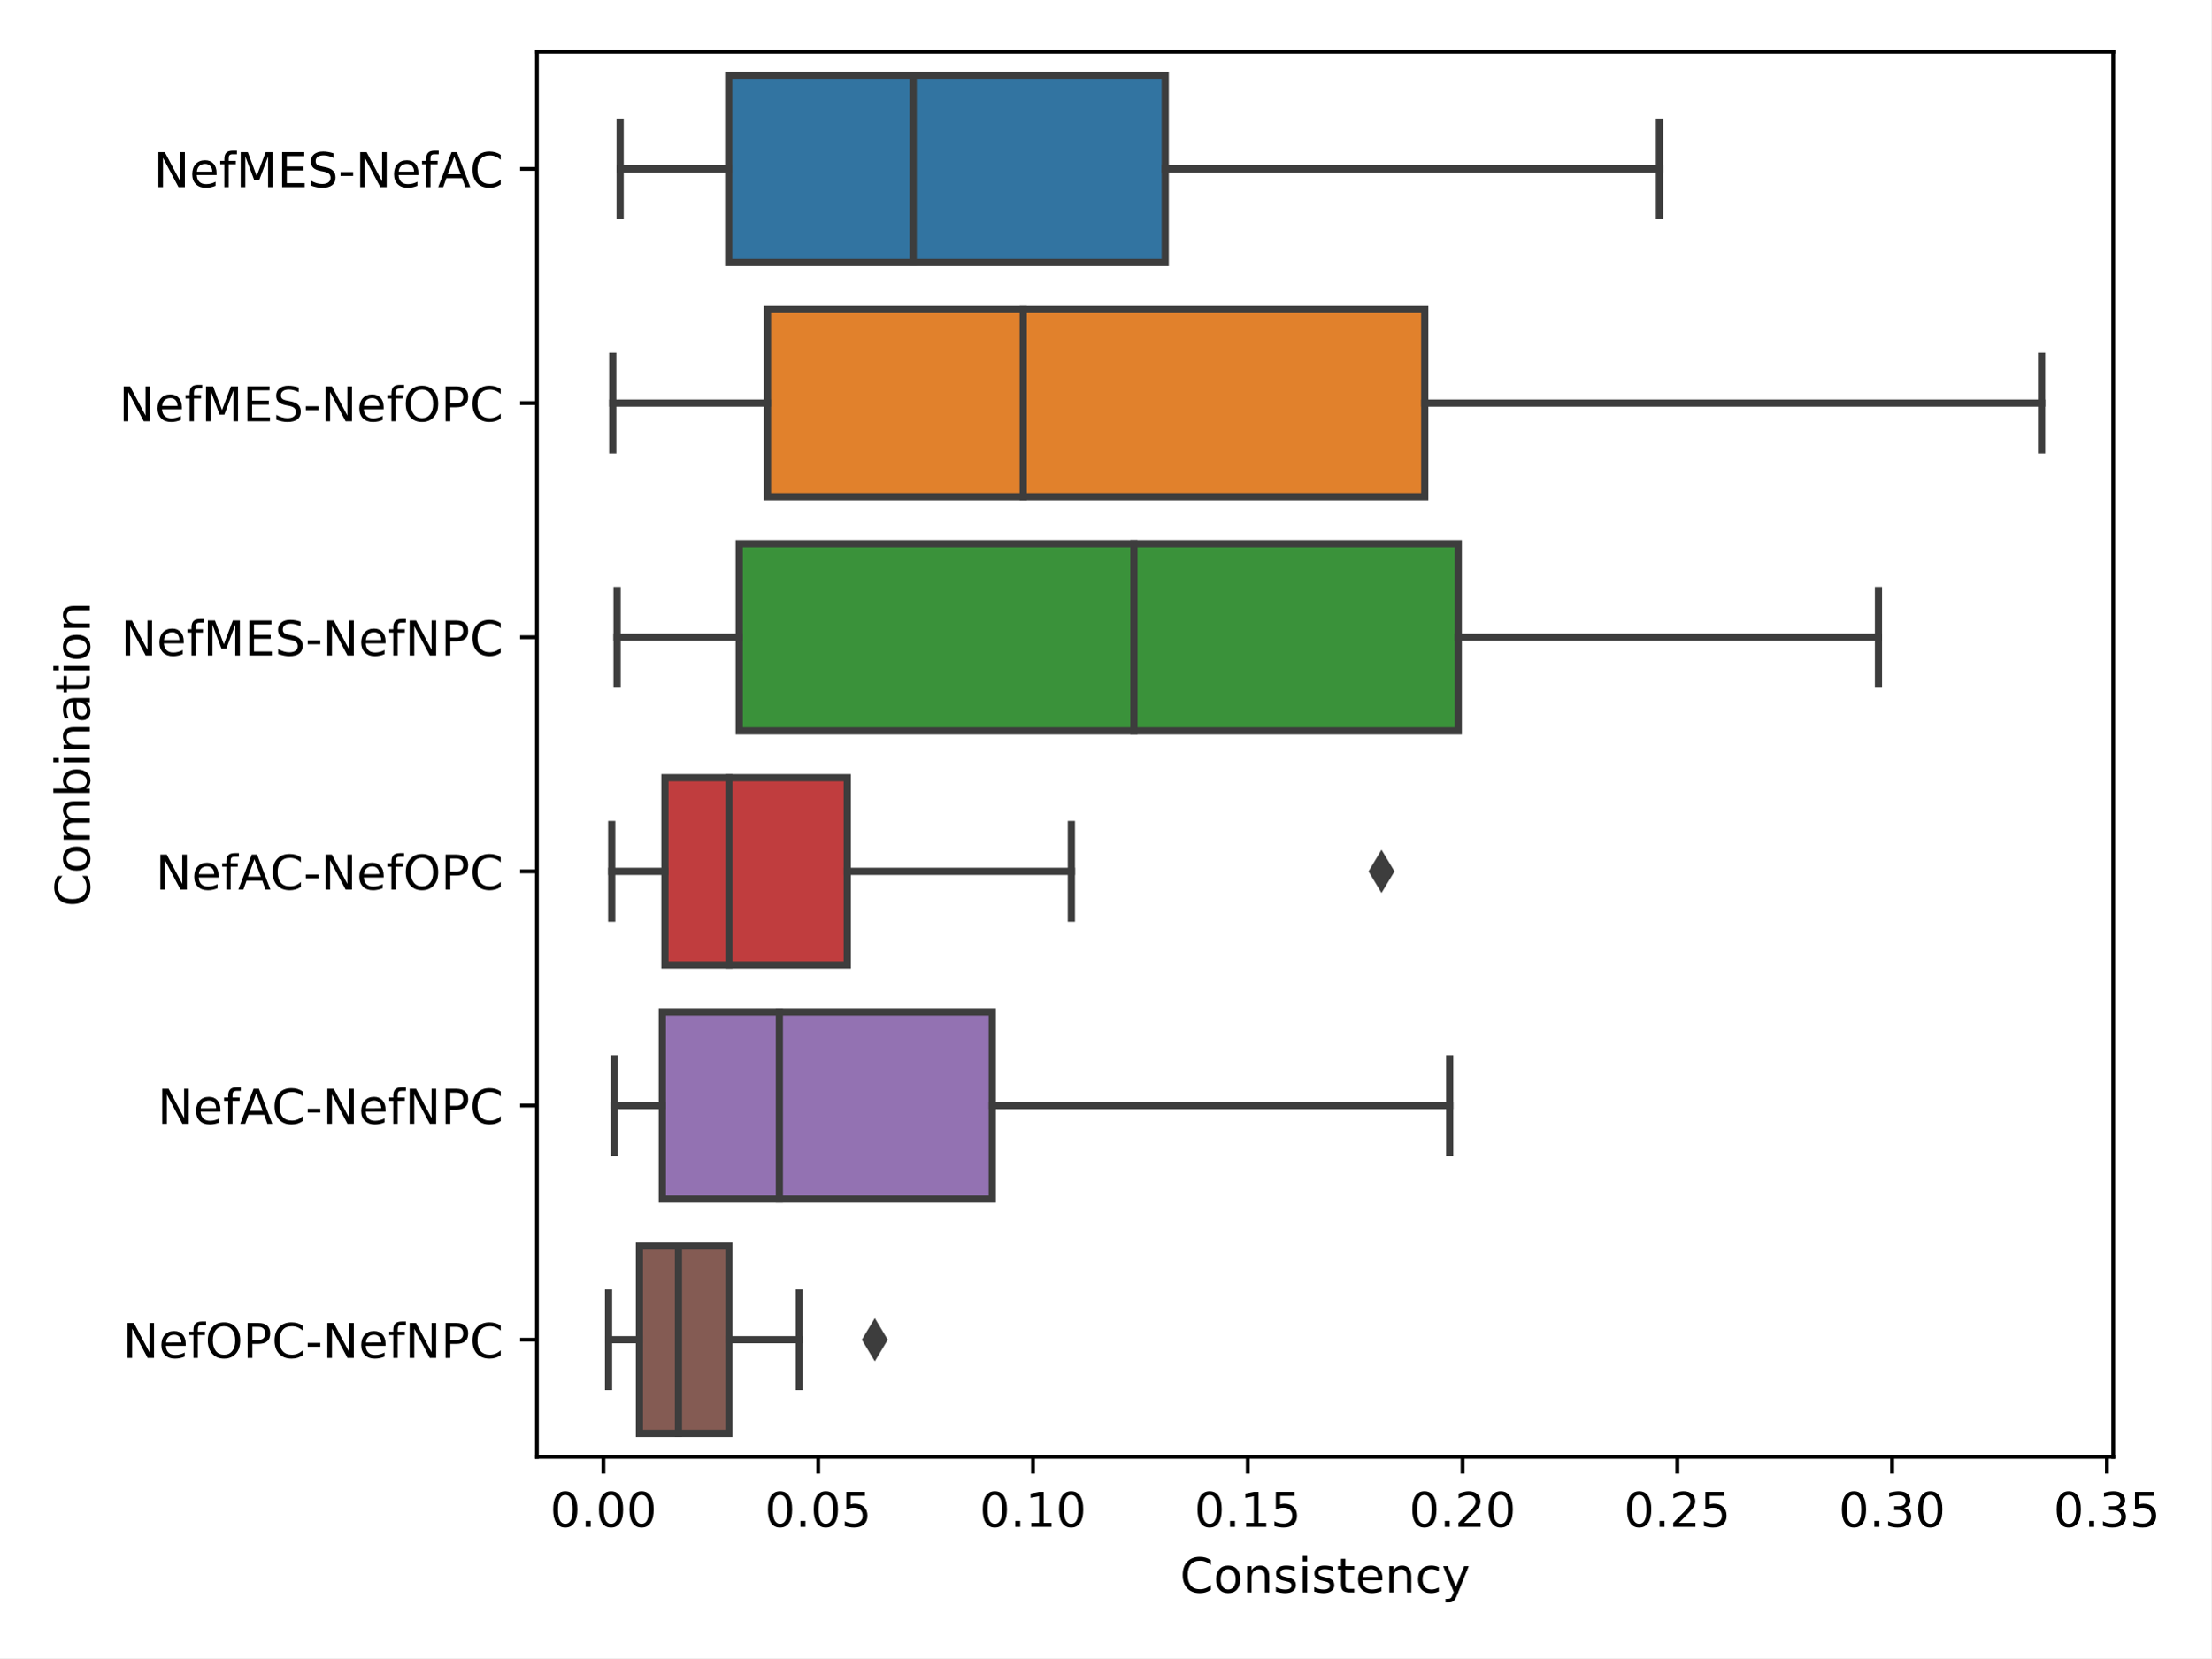
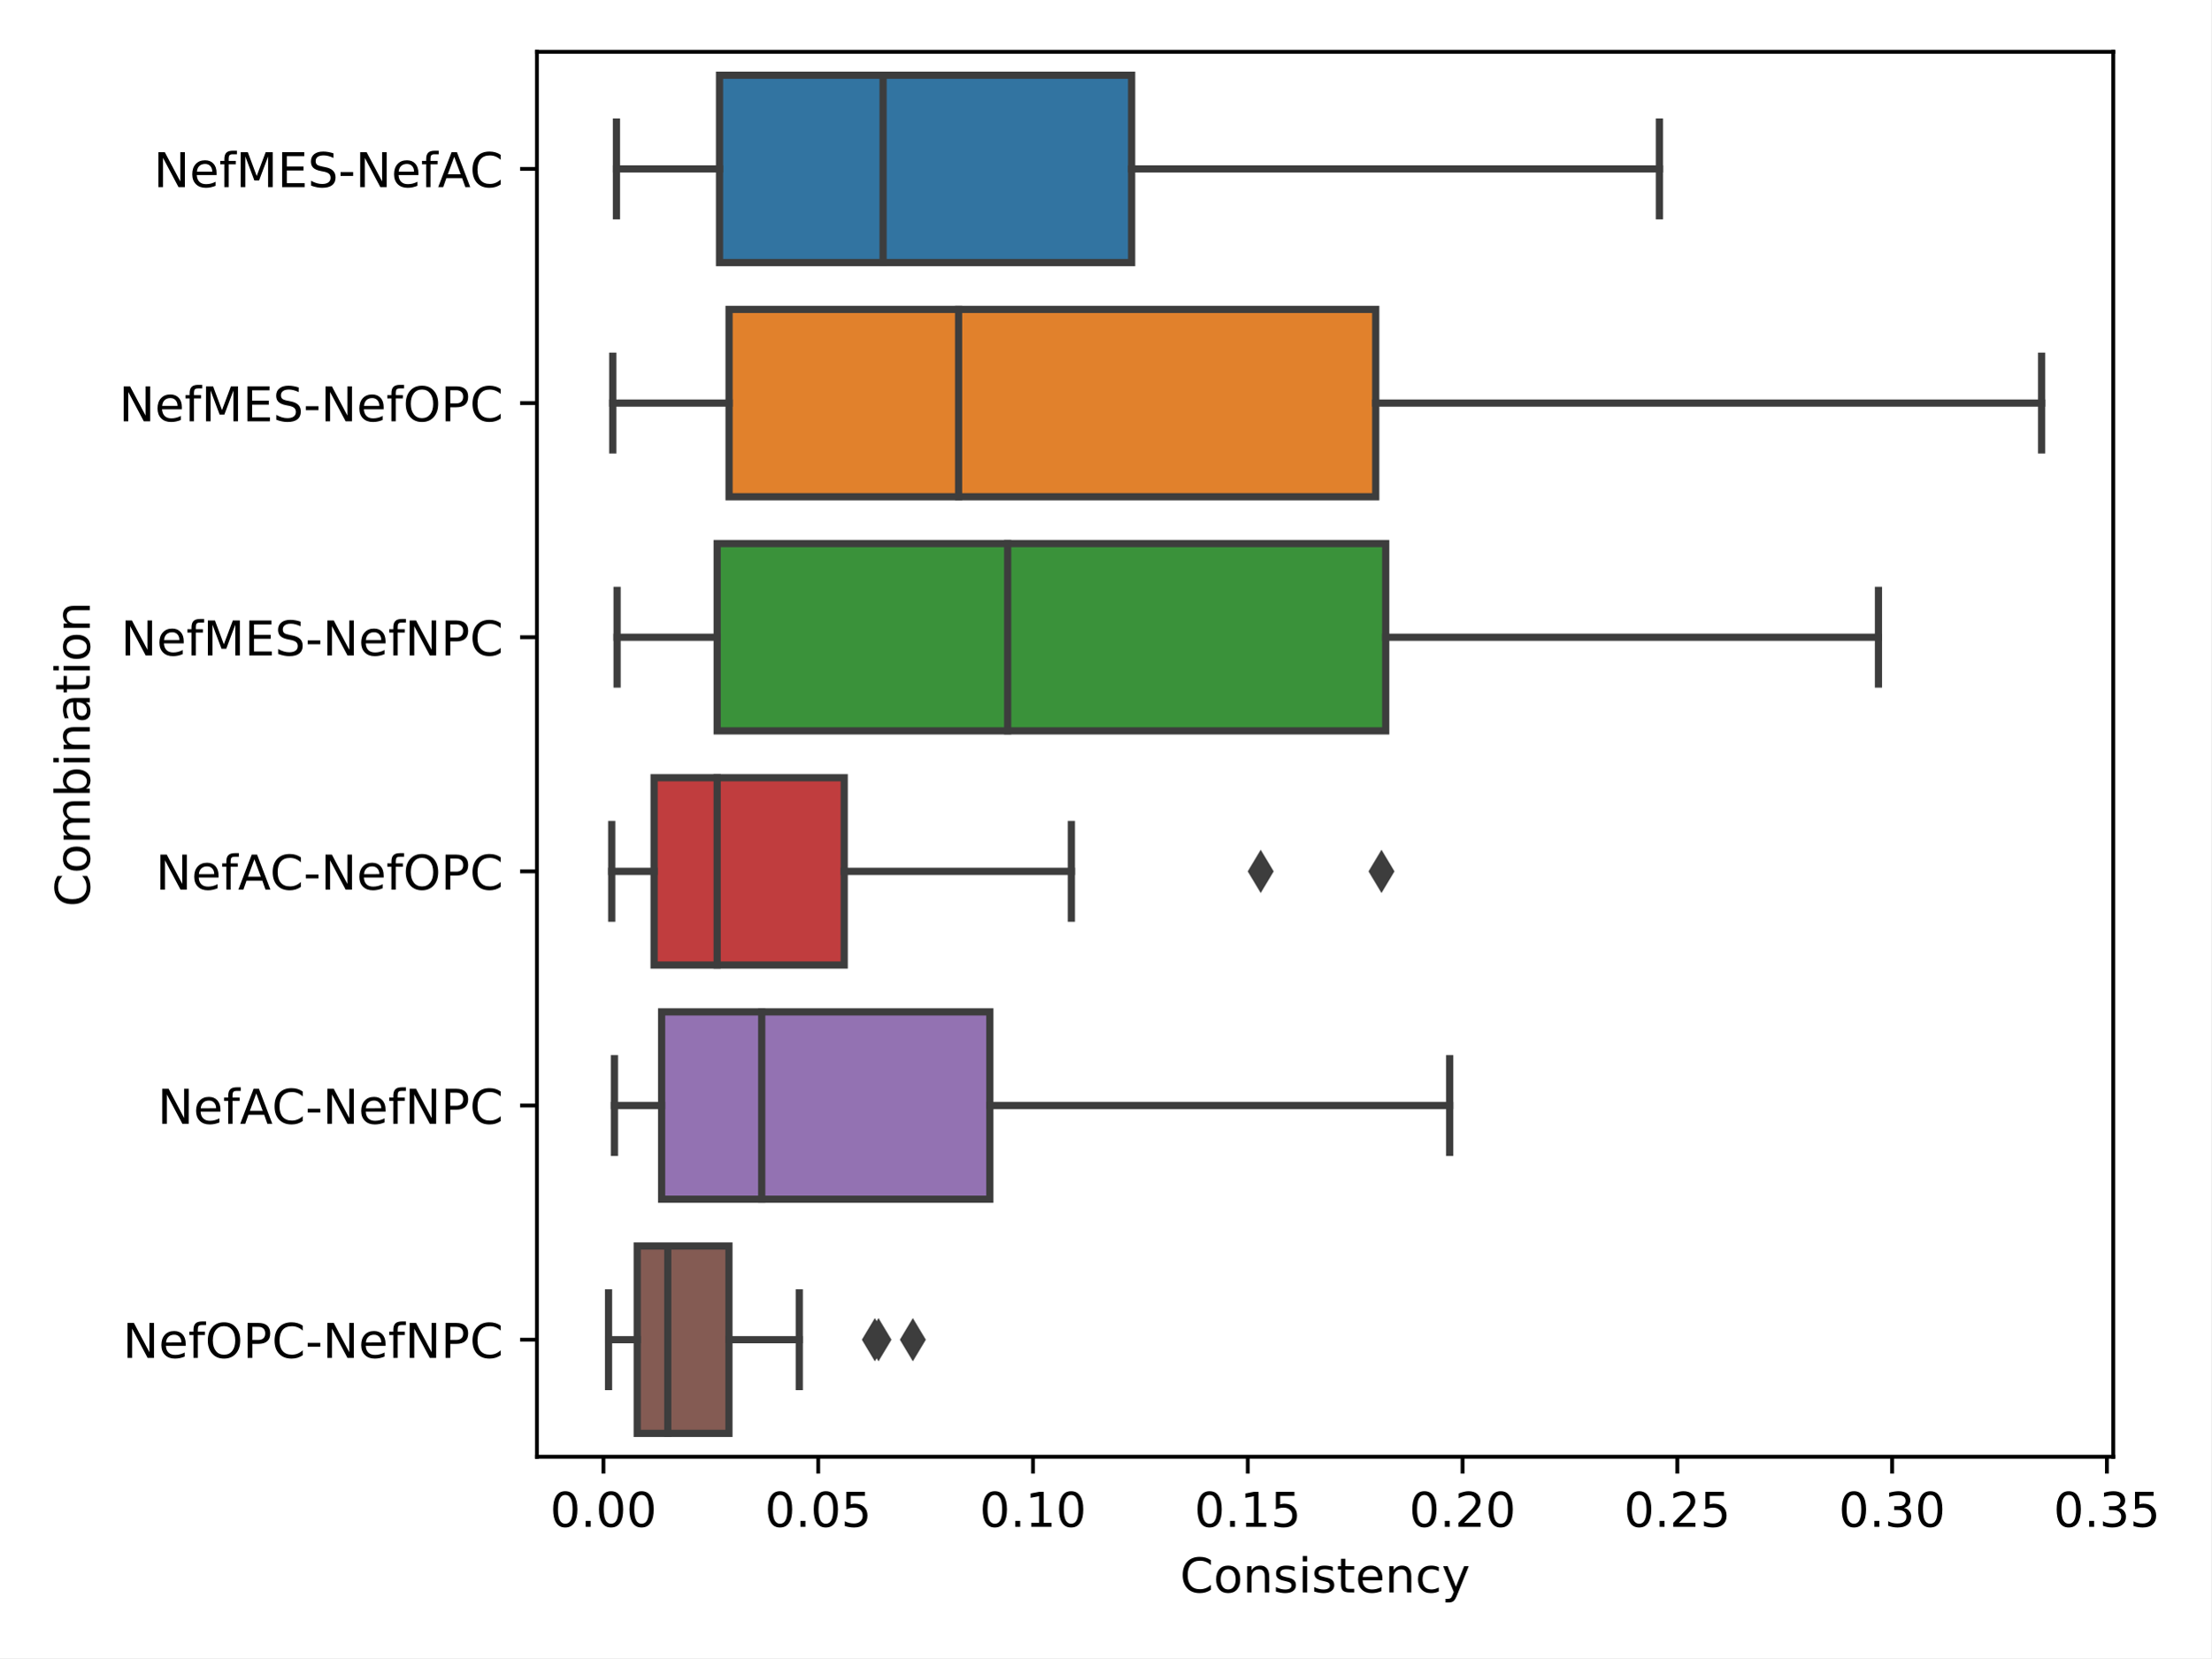
<svg xmlns="http://www.w3.org/2000/svg" xmlns:xlink="http://www.w3.org/1999/xlink" width="460.8pt" height="345.6pt" viewBox="0 0 460.8 345.6" version="1.1">
  <defs>
    <style type="text/css">*{stroke-linejoin: round; stroke-linecap: butt}</style>
  </defs>
  <g id="figure_1">
    <g id="patch_1">
      <path d="M 0 345.6  L 460.8 345.6  L 460.8 0  L 0 0  z " style="fill: #ffffff" />
    </g>
    <g id="axes_1">
      <g id="patch_2">
        <path d="M 111.89 303.64  L 440.409 303.64  L 440.409 10.8  L 111.89 10.8  z " style="fill: #ffffff" />
      </g>
      <g id="patch_3">
-         <path d="M 151.851 15.681  L 151.851 54.726  L 242.832 54.726  L 242.832 15.681  L 151.851 15.681  z " clip-path="url(#pe6c363656c)" style="fill: #3274a1; stroke: #3d3d3d; stroke-width: 1.5; stroke-linejoin: miter" />
+         <path d="M 149.948 15.681  L 149.948 54.726  L 235.834 54.726  L 235.834 15.681  L 149.948 15.681  z " clip-path="url(#pe6c363656c)" style="fill: #3274a1; stroke: #3d3d3d; stroke-width: 1.5; stroke-linejoin: miter" />
      </g>
      <g id="patch_4">
-         <path d="M 159.944 64.487  L 159.944 103.533  L 296.918 103.533  L 296.918 64.487  L 159.944 64.487  z " clip-path="url(#pe6c363656c)" style="fill: #e1812c; stroke: #3d3d3d; stroke-width: 1.5; stroke-linejoin: miter" />
+         <path d="M 151.938 64.487  L 151.938 103.533  L 286.705 103.533  L 286.705 64.487  L 151.938 64.487  z " clip-path="url(#pe6c363656c)" style="fill: #e1812c; stroke: #3d3d3d; stroke-width: 1.5; stroke-linejoin: miter" />
      </g>
      <g id="patch_5">
-         <path d="M 154.051 113.294  L 154.051 152.339  L 303.907 152.339  L 303.907 113.294  L 154.051 113.294  z " clip-path="url(#pe6c363656c)" style="fill: #3a923a; stroke: #3d3d3d; stroke-width: 1.5; stroke-linejoin: miter" />
+         <path d="M 149.456 113.294  L 149.456 152.339  L 288.786 152.339  L 288.786 113.294  L 149.456 113.294  z " clip-path="url(#pe6c363656c)" style="fill: #3a923a; stroke: #3d3d3d; stroke-width: 1.5; stroke-linejoin: miter" />
      </g>
      <g id="patch_6">
-         <path d="M 138.569 162.101  L 138.569 201.146  L 176.575 201.146  L 176.575 162.101  L 138.569 162.101  z " clip-path="url(#pe6c363656c)" style="fill: #c03d3e; stroke: #3d3d3d; stroke-width: 1.5; stroke-linejoin: miter" />
+         <path d="M 136.314 162.101  L 136.314 201.146  L 175.937 201.146  L 175.937 162.101  L 136.314 162.101  z " clip-path="url(#pe6c363656c)" style="fill: #c03d3e; stroke: #3d3d3d; stroke-width: 1.5; stroke-linejoin: miter" />
      </g>
      <g id="patch_7">
-         <path d="M 138.024 210.907  L 138.024 249.953  L 206.791 249.953  L 206.791 210.907  L 138.024 210.907  z " clip-path="url(#pe6c363656c)" style="fill: #9372b2; stroke: #3d3d3d; stroke-width: 1.5; stroke-linejoin: miter" />
+         <path d="M 137.883 210.907  L 137.883 249.953  L 206.285 249.953  L 206.285 210.907  L 137.883 210.907  z " clip-path="url(#pe6c363656c)" style="fill: #9372b2; stroke: #3d3d3d; stroke-width: 1.5; stroke-linejoin: miter" />
      </g>
      <g id="patch_8">
-         <path d="M 133.256 259.714  L 133.256 298.759  L 151.913 298.759  L 151.913 259.714  L 133.256 259.714  z " clip-path="url(#pe6c363656c)" style="fill: #845b53; stroke: #3d3d3d; stroke-width: 1.5; stroke-linejoin: miter" />
+         <path d="M 132.797 259.714  L 132.797 298.759  L 151.913 298.759  L 151.913 259.714  L 132.797 259.714  z " clip-path="url(#pe6c363656c)" style="fill: #845b53; stroke: #3d3d3d; stroke-width: 1.5; stroke-linejoin: miter" />
      </g>
      <g id="matplotlib.axis_1">
        <g id="xtick_1">
          <g id="line2d_1">
            <defs>
              <path id="m3385fdae1e" d="M 0 0  L 0 3.5  " style="stroke: #000000; stroke-width: 0.8" />
            </defs>
            <g>
              <use xlink:href="#m3385fdae1e" x="125.755" y="303.64" style="stroke: #000000; stroke-width: 0.8" />
            </g>
          </g>
          <g id="text_1">
            <g transform="translate(114.6224 318.2384) scale(0.1 -0.1)">
              <defs>
                <path id="DejaVuSans-30" d="M 2034 4250  Q 1547 4250 1301 3770  Q 1056 3291 1056 2328  Q 1056 1369 1301 889  Q 1547 409 2034 409  Q 2525 409 2770 889  Q 3016 1369 3016 2328  Q 3016 3291 2770 3770  Q 2525 4250 2034 4250  z M 2034 4750  Q 2819 4750 3233 4129  Q 3647 3509 3647 2328  Q 3647 1150 3233 529  Q 2819 -91 2034 -91  Q 1250 -91 836 529  Q 422 1150 422 2328  Q 422 3509 836 4129  Q 1250 4750 2034 4750  z " transform="scale(0.015625)" />
                <path id="DejaVuSans-2e" d="M 684 794  L 1344 794  L 1344 0  L 684 0  L 684 794  z " transform="scale(0.015625)" />
              </defs>
              <use xlink:href="#DejaVuSans-30" />
              <use xlink:href="#DejaVuSans-2e" x="63.623" />
              <use xlink:href="#DejaVuSans-30" x="95.41" />
              <use xlink:href="#DejaVuSans-30" x="159.033" />
            </g>
          </g>
        </g>
        <g id="xtick_2">
          <g id="line2d_2">
            <g>
              <use xlink:href="#m3385fdae1e" x="170.517" y="303.64" style="stroke: #000000; stroke-width: 0.8" />
            </g>
          </g>
          <g id="text_2">
            <g transform="translate(159.3845 318.2384) scale(0.1 -0.1)">
              <defs>
                <path id="DejaVuSans-35" d="M 691 4666  L 3169 4666  L 3169 4134  L 1269 4134  L 1269 2991  Q 1406 3038 1543 3061  Q 1681 3084 1819 3084  Q 2600 3084 3056 2656  Q 3513 2228 3513 1497  Q 3513 744 3044 326  Q 2575 -91 1722 -91  Q 1428 -91 1123 -41  Q 819 9 494 109  L 494 744  Q 775 591 1075 516  Q 1375 441 1709 441  Q 2250 441 2565 725  Q 2881 1009 2881 1497  Q 2881 1984 2565 2268  Q 2250 2553 1709 2553  Q 1456 2553 1204 2497  Q 953 2441 691 2322  L 691 4666  z " transform="scale(0.015625)" />
              </defs>
              <use xlink:href="#DejaVuSans-30" />
              <use xlink:href="#DejaVuSans-2e" x="63.623" />
              <use xlink:href="#DejaVuSans-30" x="95.41" />
              <use xlink:href="#DejaVuSans-35" x="159.033" />
            </g>
          </g>
        </g>
        <g id="xtick_3">
          <g id="line2d_3">
            <g>
              <use xlink:href="#m3385fdae1e" x="215.279" y="303.64" style="stroke: #000000; stroke-width: 0.8" />
            </g>
          </g>
          <g id="text_3">
            <g transform="translate(204.1466 318.2384) scale(0.1 -0.1)">
              <defs>
                <path id="DejaVuSans-31" d="M 794 531  L 1825 531  L 1825 4091  L 703 3866  L 703 4441  L 1819 4666  L 2450 4666  L 2450 531  L 3481 531  L 3481 0  L 794 0  L 794 531  z " transform="scale(0.015625)" />
              </defs>
              <use xlink:href="#DejaVuSans-30" />
              <use xlink:href="#DejaVuSans-2e" x="63.623" />
              <use xlink:href="#DejaVuSans-31" x="95.41" />
              <use xlink:href="#DejaVuSans-30" x="159.033" />
            </g>
          </g>
        </g>
        <g id="xtick_4">
          <g id="line2d_4">
            <g>
              <use xlink:href="#m3385fdae1e" x="260.042" y="303.64" style="stroke: #000000; stroke-width: 0.8" />
            </g>
          </g>
          <g id="text_4">
            <g transform="translate(248.9087 318.2384) scale(0.1 -0.1)">
              <use xlink:href="#DejaVuSans-30" />
              <use xlink:href="#DejaVuSans-2e" x="63.623" />
              <use xlink:href="#DejaVuSans-31" x="95.41" />
              <use xlink:href="#DejaVuSans-35" x="159.033" />
            </g>
          </g>
        </g>
        <g id="xtick_5">
          <g id="line2d_5">
            <g>
              <use xlink:href="#m3385fdae1e" x="304.804" y="303.64" style="stroke: #000000; stroke-width: 0.8" />
            </g>
          </g>
          <g id="text_5">
            <g transform="translate(293.6708 318.2384) scale(0.1 -0.1)">
              <defs>
                <path id="DejaVuSans-32" d="M 1228 531  L 3431 531  L 3431 0  L 469 0  L 469 531  Q 828 903 1448 1529  Q 2069 2156 2228 2338  Q 2531 2678 2651 2914  Q 2772 3150 2772 3378  Q 2772 3750 2511 3984  Q 2250 4219 1831 4219  Q 1534 4219 1204 4116  Q 875 4013 500 3803  L 500 4441  Q 881 4594 1212 4672  Q 1544 4750 1819 4750  Q 2544 4750 2975 4387  Q 3406 4025 3406 3419  Q 3406 3131 3298 2873  Q 3191 2616 2906 2266  Q 2828 2175 2409 1742  Q 1991 1309 1228 531  z " transform="scale(0.015625)" />
              </defs>
              <use xlink:href="#DejaVuSans-30" />
              <use xlink:href="#DejaVuSans-2e" x="63.623" />
              <use xlink:href="#DejaVuSans-32" x="95.41" />
              <use xlink:href="#DejaVuSans-30" x="159.033" />
            </g>
          </g>
        </g>
        <g id="xtick_6">
          <g id="line2d_6">
            <g>
              <use xlink:href="#m3385fdae1e" x="349.566" y="303.64" style="stroke: #000000; stroke-width: 0.8" />
            </g>
          </g>
          <g id="text_6">
            <g transform="translate(338.4329 318.2384) scale(0.1 -0.1)">
              <use xlink:href="#DejaVuSans-30" />
              <use xlink:href="#DejaVuSans-2e" x="63.623" />
              <use xlink:href="#DejaVuSans-32" x="95.41" />
              <use xlink:href="#DejaVuSans-35" x="159.033" />
            </g>
          </g>
        </g>
        <g id="xtick_7">
          <g id="line2d_7">
            <g>
              <use xlink:href="#m3385fdae1e" x="394.328" y="303.64" style="stroke: #000000; stroke-width: 0.8" />
            </g>
          </g>
          <g id="text_7">
            <g transform="translate(383.195 318.2384) scale(0.1 -0.1)">
              <defs>
                <path id="DejaVuSans-33" d="M 2597 2516  Q 3050 2419 3304 2112  Q 3559 1806 3559 1356  Q 3559 666 3084 287  Q 2609 -91 1734 -91  Q 1441 -91 1130 -33  Q 819 25 488 141  L 488 750  Q 750 597 1062 519  Q 1375 441 1716 441  Q 2309 441 2620 675  Q 2931 909 2931 1356  Q 2931 1769 2642 2001  Q 2353 2234 1838 2234  L 1294 2234  L 1294 2753  L 1863 2753  Q 2328 2753 2575 2939  Q 2822 3125 2822 3475  Q 2822 3834 2567 4026  Q 2313 4219 1838 4219  Q 1578 4219 1281 4162  Q 984 4106 628 3988  L 628 4550  Q 988 4650 1302 4700  Q 1616 4750 1894 4750  Q 2613 4750 3031 4423  Q 3450 4097 3450 3541  Q 3450 3153 3228 2886  Q 3006 2619 2597 2516  z " transform="scale(0.015625)" />
              </defs>
              <use xlink:href="#DejaVuSans-30" />
              <use xlink:href="#DejaVuSans-2e" x="63.623" />
              <use xlink:href="#DejaVuSans-33" x="95.41" />
              <use xlink:href="#DejaVuSans-30" x="159.033" />
            </g>
          </g>
        </g>
        <g id="xtick_8">
          <g id="line2d_8">
            <g>
              <use xlink:href="#m3385fdae1e" x="439.09" y="303.64" style="stroke: #000000; stroke-width: 0.8" />
            </g>
          </g>
          <g id="text_8">
            <g transform="translate(427.957 318.2384) scale(0.1 -0.1)">
              <use xlink:href="#DejaVuSans-30" />
              <use xlink:href="#DejaVuSans-2e" x="63.623" />
              <use xlink:href="#DejaVuSans-33" x="95.41" />
              <use xlink:href="#DejaVuSans-35" x="159.033" />
            </g>
          </g>
        </g>
        <g id="text_9">
          <g transform="translate(245.9175 331.9166) scale(0.1 -0.1)">
            <defs>
              <path id="DejaVuSans-43" d="M 4122 4306  L 4122 3641  Q 3803 3938 3442 4084  Q 3081 4231 2675 4231  Q 1875 4231 1450 3742  Q 1025 3253 1025 2328  Q 1025 1406 1450 917  Q 1875 428 2675 428  Q 3081 428 3442 575  Q 3803 722 4122 1019  L 4122 359  Q 3791 134 3420 21  Q 3050 -91 2638 -91  Q 1578 -91 968 557  Q 359 1206 359 2328  Q 359 3453 968 4101  Q 1578 4750 2638 4750  Q 3056 4750 3426 4639  Q 3797 4528 4122 4306  z " transform="scale(0.015625)" />
              <path id="DejaVuSans-6f" d="M 1959 3097  Q 1497 3097 1228 2736  Q 959 2375 959 1747  Q 959 1119 1226 758  Q 1494 397 1959 397  Q 2419 397 2687 759  Q 2956 1122 2956 1747  Q 2956 2369 2687 2733  Q 2419 3097 1959 3097  z M 1959 3584  Q 2709 3584 3137 3096  Q 3566 2609 3566 1747  Q 3566 888 3137 398  Q 2709 -91 1959 -91  Q 1206 -91 779 398  Q 353 888 353 1747  Q 353 2609 779 3096  Q 1206 3584 1959 3584  z " transform="scale(0.015625)" />
              <path id="DejaVuSans-6e" d="M 3513 2113  L 3513 0  L 2938 0  L 2938 2094  Q 2938 2591 2744 2837  Q 2550 3084 2163 3084  Q 1697 3084 1428 2787  Q 1159 2491 1159 1978  L 1159 0  L 581 0  L 581 3500  L 1159 3500  L 1159 2956  Q 1366 3272 1645 3428  Q 1925 3584 2291 3584  Q 2894 3584 3203 3211  Q 3513 2838 3513 2113  z " transform="scale(0.015625)" />
              <path id="DejaVuSans-73" d="M 2834 3397  L 2834 2853  Q 2591 2978 2328 3040  Q 2066 3103 1784 3103  Q 1356 3103 1142 2972  Q 928 2841 928 2578  Q 928 2378 1081 2264  Q 1234 2150 1697 2047  L 1894 2003  Q 2506 1872 2764 1633  Q 3022 1394 3022 966  Q 3022 478 2636 193  Q 2250 -91 1575 -91  Q 1294 -91 989 -36  Q 684 19 347 128  L 347 722  Q 666 556 975 473  Q 1284 391 1588 391  Q 1994 391 2212 530  Q 2431 669 2431 922  Q 2431 1156 2273 1281  Q 2116 1406 1581 1522  L 1381 1569  Q 847 1681 609 1914  Q 372 2147 372 2553  Q 372 3047 722 3315  Q 1072 3584 1716 3584  Q 2034 3584 2315 3537  Q 2597 3491 2834 3397  z " transform="scale(0.015625)" />
              <path id="DejaVuSans-69" d="M 603 3500  L 1178 3500  L 1178 0  L 603 0  L 603 3500  z M 603 4863  L 1178 4863  L 1178 4134  L 603 4134  L 603 4863  z " transform="scale(0.015625)" />
              <path id="DejaVuSans-74" d="M 1172 4494  L 1172 3500  L 2356 3500  L 2356 3053  L 1172 3053  L 1172 1153  Q 1172 725 1289 603  Q 1406 481 1766 481  L 2356 481  L 2356 0  L 1766 0  Q 1100 0 847 248  Q 594 497 594 1153  L 594 3053  L 172 3053  L 172 3500  L 594 3500  L 594 4494  L 1172 4494  z " transform="scale(0.015625)" />
              <path id="DejaVuSans-65" d="M 3597 1894  L 3597 1613  L 953 1613  Q 991 1019 1311 708  Q 1631 397 2203 397  Q 2534 397 2845 478  Q 3156 559 3463 722  L 3463 178  Q 3153 47 2828 -22  Q 2503 -91 2169 -91  Q 1331 -91 842 396  Q 353 884 353 1716  Q 353 2575 817 3079  Q 1281 3584 2069 3584  Q 2775 3584 3186 3129  Q 3597 2675 3597 1894  z M 3022 2063  Q 3016 2534 2758 2815  Q 2500 3097 2075 3097  Q 1594 3097 1305 2825  Q 1016 2553 972 2059  L 3022 2063  z " transform="scale(0.015625)" />
              <path id="DejaVuSans-63" d="M 3122 3366  L 3122 2828  Q 2878 2963 2633 3030  Q 2388 3097 2138 3097  Q 1578 3097 1268 2742  Q 959 2388 959 1747  Q 959 1106 1268 751  Q 1578 397 2138 397  Q 2388 397 2633 464  Q 2878 531 3122 666  L 3122 134  Q 2881 22 2623 -34  Q 2366 -91 2075 -91  Q 1284 -91 818 406  Q 353 903 353 1747  Q 353 2603 823 3093  Q 1294 3584 2113 3584  Q 2378 3584 2631 3529  Q 2884 3475 3122 3366  z " transform="scale(0.015625)" />
              <path id="DejaVuSans-79" d="M 2059 -325  Q 1816 -950 1584 -1140  Q 1353 -1331 966 -1331  L 506 -1331  L 506 -850  L 844 -850  Q 1081 -850 1212 -737  Q 1344 -625 1503 -206  L 1606 56  L 191 3500  L 800 3500  L 1894 763  L 2988 3500  L 3597 3500  L 2059 -325  z " transform="scale(0.015625)" />
            </defs>
            <use xlink:href="#DejaVuSans-43" />
            <use xlink:href="#DejaVuSans-6f" x="69.824" />
            <use xlink:href="#DejaVuSans-6e" x="131.006" />
            <use xlink:href="#DejaVuSans-73" x="194.385" />
            <use xlink:href="#DejaVuSans-69" x="246.484" />
            <use xlink:href="#DejaVuSans-73" x="274.268" />
            <use xlink:href="#DejaVuSans-74" x="326.367" />
            <use xlink:href="#DejaVuSans-65" x="365.576" />
            <use xlink:href="#DejaVuSans-6e" x="427.1" />
            <use xlink:href="#DejaVuSans-63" x="490.479" />
            <use xlink:href="#DejaVuSans-79" x="545.459" />
          </g>
        </g>
      </g>
      <g id="matplotlib.axis_2">
        <g id="ytick_1">
          <g id="line2d_9">
            <defs>
              <path id="ma600d9e374" d="M 0 0  L -3.5 0  " style="stroke: #000000; stroke-width: 0.8" />
            </defs>
            <g>
              <use xlink:href="#ma600d9e374" x="111.89" y="35.203" style="stroke: #000000; stroke-width: 0.8" />
            </g>
          </g>
          <g id="text_10">
            <g transform="translate(32.02906 39.00255) scale(0.1 -0.1)">
              <defs>
                <path id="DejaVuSans-4e" d="M 628 4666  L 1478 4666  L 3547 763  L 3547 4666  L 4159 4666  L 4159 0  L 3309 0  L 1241 3903  L 1241 0  L 628 0  L 628 4666  z " transform="scale(0.015625)" />
                <path id="DejaVuSans-66" d="M 2375 4863  L 2375 4384  L 1825 4384  Q 1516 4384 1395 4259  Q 1275 4134 1275 3809  L 1275 3500  L 2222 3500  L 2222 3053  L 1275 3053  L 1275 0  L 697 0  L 697 3053  L 147 3053  L 147 3500  L 697 3500  L 697 3744  Q 697 4328 969 4595  Q 1241 4863 1831 4863  L 2375 4863  z " transform="scale(0.015625)" />
                <path id="DejaVuSans-4d" d="M 628 4666  L 1569 4666  L 2759 1491  L 3956 4666  L 4897 4666  L 4897 0  L 4281 0  L 4281 4097  L 3078 897  L 2444 897  L 1241 4097  L 1241 0  L 628 0  L 628 4666  z " transform="scale(0.015625)" />
                <path id="DejaVuSans-45" d="M 628 4666  L 3578 4666  L 3578 4134  L 1259 4134  L 1259 2753  L 3481 2753  L 3481 2222  L 1259 2222  L 1259 531  L 3634 531  L 3634 0  L 628 0  L 628 4666  z " transform="scale(0.015625)" />
                <path id="DejaVuSans-53" d="M 3425 4513  L 3425 3897  Q 3066 4069 2747 4153  Q 2428 4238 2131 4238  Q 1616 4238 1336 4038  Q 1056 3838 1056 3469  Q 1056 3159 1242 3001  Q 1428 2844 1947 2747  L 2328 2669  Q 3034 2534 3370 2195  Q 3706 1856 3706 1288  Q 3706 609 3251 259  Q 2797 -91 1919 -91  Q 1588 -91 1214 -16  Q 841 59 441 206  L 441 856  Q 825 641 1194 531  Q 1563 422 1919 422  Q 2459 422 2753 634  Q 3047 847 3047 1241  Q 3047 1584 2836 1778  Q 2625 1972 2144 2069  L 1759 2144  Q 1053 2284 737 2584  Q 422 2884 422 3419  Q 422 4038 858 4394  Q 1294 4750 2059 4750  Q 2388 4750 2728 4690  Q 3069 4631 3425 4513  z " transform="scale(0.015625)" />
                <path id="DejaVuSans-2d" d="M 313 2009  L 1997 2009  L 1997 1497  L 313 1497  L 313 2009  z " transform="scale(0.015625)" />
                <path id="DejaVuSans-41" d="M 2188 4044  L 1331 1722  L 3047 1722  L 2188 4044  z M 1831 4666  L 2547 4666  L 4325 0  L 3669 0  L 3244 1197  L 1141 1197  L 716 0  L 50 0  L 1831 4666  z " transform="scale(0.015625)" />
              </defs>
              <use xlink:href="#DejaVuSans-4e" />
              <use xlink:href="#DejaVuSans-65" x="74.805" />
              <use xlink:href="#DejaVuSans-66" x="136.328" />
              <use xlink:href="#DejaVuSans-4d" x="171.533" />
              <use xlink:href="#DejaVuSans-45" x="257.812" />
              <use xlink:href="#DejaVuSans-53" x="320.996" />
              <use xlink:href="#DejaVuSans-2d" x="384.473" />
              <use xlink:href="#DejaVuSans-4e" x="420.557" />
              <use xlink:href="#DejaVuSans-65" x="495.361" />
              <use xlink:href="#DejaVuSans-66" x="556.885" />
              <use xlink:href="#DejaVuSans-41" x="592.09" />
              <use xlink:href="#DejaVuSans-43" x="658.748" />
            </g>
          </g>
        </g>
        <g id="ytick_2">
          <g id="line2d_10">
            <g>
              <use xlink:href="#ma600d9e374" x="111.89" y="84.01" style="stroke: #000000; stroke-width: 0.8" />
            </g>
          </g>
          <g id="text_11">
            <g transform="translate(24.79312 87.80922) scale(0.1 -0.1)">
              <defs>
                <path id="DejaVuSans-4f" d="M 2522 4238  Q 1834 4238 1429 3725  Q 1025 3213 1025 2328  Q 1025 1447 1429 934  Q 1834 422 2522 422  Q 3209 422 3611 934  Q 4013 1447 4013 2328  Q 4013 3213 3611 3725  Q 3209 4238 2522 4238  z M 2522 4750  Q 3503 4750 4090 4092  Q 4678 3434 4678 2328  Q 4678 1225 4090 567  Q 3503 -91 2522 -91  Q 1538 -91 948 565  Q 359 1222 359 2328  Q 359 3434 948 4092  Q 1538 4750 2522 4750  z " transform="scale(0.015625)" />
                <path id="DejaVuSans-50" d="M 1259 4147  L 1259 2394  L 2053 2394  Q 2494 2394 2734 2622  Q 2975 2850 2975 3272  Q 2975 3691 2734 3919  Q 2494 4147 2053 4147  L 1259 4147  z M 628 4666  L 2053 4666  Q 2838 4666 3239 4311  Q 3641 3956 3641 3272  Q 3641 2581 3239 2228  Q 2838 1875 2053 1875  L 1259 1875  L 1259 0  L 628 0  L 628 4666  z " transform="scale(0.015625)" />
              </defs>
              <use xlink:href="#DejaVuSans-4e" />
              <use xlink:href="#DejaVuSans-65" x="74.805" />
              <use xlink:href="#DejaVuSans-66" x="136.328" />
              <use xlink:href="#DejaVuSans-4d" x="171.533" />
              <use xlink:href="#DejaVuSans-45" x="257.812" />
              <use xlink:href="#DejaVuSans-53" x="320.996" />
              <use xlink:href="#DejaVuSans-2d" x="384.473" />
              <use xlink:href="#DejaVuSans-4e" x="420.557" />
              <use xlink:href="#DejaVuSans-65" x="495.361" />
              <use xlink:href="#DejaVuSans-66" x="556.885" />
              <use xlink:href="#DejaVuSans-4f" x="592.09" />
              <use xlink:href="#DejaVuSans-50" x="670.801" />
              <use xlink:href="#DejaVuSans-43" x="731.104" />
            </g>
          </g>
        </g>
        <g id="ytick_3">
          <g id="line2d_11">
            <g>
              <use xlink:href="#ma600d9e374" x="111.89" y="132.817" style="stroke: #000000; stroke-width: 0.8" />
            </g>
          </g>
          <g id="text_12">
            <g transform="translate(25.18375 136.6159) scale(0.1 -0.1)">
              <use xlink:href="#DejaVuSans-4e" />
              <use xlink:href="#DejaVuSans-65" x="74.805" />
              <use xlink:href="#DejaVuSans-66" x="136.328" />
              <use xlink:href="#DejaVuSans-4d" x="171.533" />
              <use xlink:href="#DejaVuSans-45" x="257.812" />
              <use xlink:href="#DejaVuSans-53" x="320.996" />
              <use xlink:href="#DejaVuSans-2d" x="384.473" />
              <use xlink:href="#DejaVuSans-4e" x="420.557" />
              <use xlink:href="#DejaVuSans-65" x="495.361" />
              <use xlink:href="#DejaVuSans-66" x="556.885" />
              <use xlink:href="#DejaVuSans-4e" x="592.09" />
              <use xlink:href="#DejaVuSans-50" x="666.895" />
              <use xlink:href="#DejaVuSans-43" x="727.197" />
            </g>
          </g>
        </g>
        <g id="ytick_4">
          <g id="line2d_12">
            <g>
              <use xlink:href="#ma600d9e374" x="111.89" y="181.623" style="stroke: #000000; stroke-width: 0.8" />
            </g>
          </g>
          <g id="text_13">
            <g transform="translate(32.44 185.4226) scale(0.1 -0.1)">
              <use xlink:href="#DejaVuSans-4e" />
              <use xlink:href="#DejaVuSans-65" x="74.805" />
              <use xlink:href="#DejaVuSans-66" x="136.328" />
              <use xlink:href="#DejaVuSans-41" x="171.533" />
              <use xlink:href="#DejaVuSans-43" x="238.191" />
              <use xlink:href="#DejaVuSans-2d" x="308.016" />
              <use xlink:href="#DejaVuSans-4e" x="344.1" />
              <use xlink:href="#DejaVuSans-65" x="418.904" />
              <use xlink:href="#DejaVuSans-66" x="480.428" />
              <use xlink:href="#DejaVuSans-4f" x="515.633" />
              <use xlink:href="#DejaVuSans-50" x="594.344" />
              <use xlink:href="#DejaVuSans-43" x="654.646" />
            </g>
          </g>
        </g>
        <g id="ytick_5">
          <g id="line2d_13">
            <g>
              <use xlink:href="#ma600d9e374" x="111.89" y="230.43" style="stroke: #000000; stroke-width: 0.8" />
            </g>
          </g>
          <g id="text_14">
            <g transform="translate(32.83062 234.2292) scale(0.1 -0.1)">
              <use xlink:href="#DejaVuSans-4e" />
              <use xlink:href="#DejaVuSans-65" x="74.805" />
              <use xlink:href="#DejaVuSans-66" x="136.328" />
              <use xlink:href="#DejaVuSans-41" x="171.533" />
              <use xlink:href="#DejaVuSans-43" x="238.191" />
              <use xlink:href="#DejaVuSans-2d" x="308.016" />
              <use xlink:href="#DejaVuSans-4e" x="344.1" />
              <use xlink:href="#DejaVuSans-65" x="418.904" />
              <use xlink:href="#DejaVuSans-66" x="480.428" />
              <use xlink:href="#DejaVuSans-4e" x="515.633" />
              <use xlink:href="#DejaVuSans-50" x="590.438" />
              <use xlink:href="#DejaVuSans-43" x="650.74" />
            </g>
          </g>
        </g>
        <g id="ytick_6">
          <g id="line2d_14">
            <g>
              <use xlink:href="#ma600d9e374" x="111.89" y="279.237" style="stroke: #000000; stroke-width: 0.8" />
            </g>
          </g>
          <g id="text_15">
            <g transform="translate(25.59469 283.0359) scale(0.1 -0.1)">
              <use xlink:href="#DejaVuSans-4e" />
              <use xlink:href="#DejaVuSans-65" x="74.805" />
              <use xlink:href="#DejaVuSans-66" x="136.328" />
              <use xlink:href="#DejaVuSans-4f" x="171.533" />
              <use xlink:href="#DejaVuSans-50" x="250.244" />
              <use xlink:href="#DejaVuSans-43" x="310.547" />
              <use xlink:href="#DejaVuSans-2d" x="380.371" />
              <use xlink:href="#DejaVuSans-4e" x="416.455" />
              <use xlink:href="#DejaVuSans-65" x="491.26" />
              <use xlink:href="#DejaVuSans-66" x="552.783" />
              <use xlink:href="#DejaVuSans-4e" x="587.988" />
              <use xlink:href="#DejaVuSans-50" x="662.793" />
              <use xlink:href="#DejaVuSans-43" x="723.096" />
            </g>
          </g>
        </g>
        <g id="text_16">
          <g transform="translate(18.71344 189.0145) rotate(-90) scale(0.1 -0.1)">
            <defs>
              <path id="DejaVuSans-6d" d="M 3328 2828  Q 3544 3216 3844 3400  Q 4144 3584 4550 3584  Q 5097 3584 5394 3201  Q 5691 2819 5691 2113  L 5691 0  L 5113 0  L 5113 2094  Q 5113 2597 4934 2840  Q 4756 3084 4391 3084  Q 3944 3084 3684 2787  Q 3425 2491 3425 1978  L 3425 0  L 2847 0  L 2847 2094  Q 2847 2600 2669 2842  Q 2491 3084 2119 3084  Q 1678 3084 1418 2786  Q 1159 2488 1159 1978  L 1159 0  L 581 0  L 581 3500  L 1159 3500  L 1159 2956  Q 1356 3278 1631 3431  Q 1906 3584 2284 3584  Q 2666 3584 2933 3390  Q 3200 3197 3328 2828  z " transform="scale(0.015625)" />
              <path id="DejaVuSans-62" d="M 3116 1747  Q 3116 2381 2855 2742  Q 2594 3103 2138 3103  Q 1681 3103 1420 2742  Q 1159 2381 1159 1747  Q 1159 1113 1420 752  Q 1681 391 2138 391  Q 2594 391 2855 752  Q 3116 1113 3116 1747  z M 1159 2969  Q 1341 3281 1617 3432  Q 1894 3584 2278 3584  Q 2916 3584 3314 3078  Q 3713 2572 3713 1747  Q 3713 922 3314 415  Q 2916 -91 2278 -91  Q 1894 -91 1617 61  Q 1341 213 1159 525  L 1159 0  L 581 0  L 581 4863  L 1159 4863  L 1159 2969  z " transform="scale(0.015625)" />
              <path id="DejaVuSans-61" d="M 2194 1759  Q 1497 1759 1228 1600  Q 959 1441 959 1056  Q 959 750 1161 570  Q 1363 391 1709 391  Q 2188 391 2477 730  Q 2766 1069 2766 1631  L 2766 1759  L 2194 1759  z M 3341 1997  L 3341 0  L 2766 0  L 2766 531  Q 2569 213 2275 61  Q 1981 -91 1556 -91  Q 1019 -91 701 211  Q 384 513 384 1019  Q 384 1609 779 1909  Q 1175 2209 1959 2209  L 2766 2209  L 2766 2266  Q 2766 2663 2505 2880  Q 2244 3097 1772 3097  Q 1472 3097 1187 3025  Q 903 2953 641 2809  L 641 3341  Q 956 3463 1253 3523  Q 1550 3584 1831 3584  Q 2591 3584 2966 3190  Q 3341 2797 3341 1997  z " transform="scale(0.015625)" />
            </defs>
            <use xlink:href="#DejaVuSans-43" />
            <use xlink:href="#DejaVuSans-6f" x="69.824" />
            <use xlink:href="#DejaVuSans-6d" x="131.006" />
            <use xlink:href="#DejaVuSans-62" x="228.418" />
            <use xlink:href="#DejaVuSans-69" x="291.895" />
            <use xlink:href="#DejaVuSans-6e" x="319.678" />
            <use xlink:href="#DejaVuSans-61" x="383.057" />
            <use xlink:href="#DejaVuSans-74" x="444.336" />
            <use xlink:href="#DejaVuSans-69" x="483.545" />
            <use xlink:href="#DejaVuSans-6f" x="511.328" />
            <use xlink:href="#DejaVuSans-6e" x="572.51" />
          </g>
        </g>
      </g>
      <g id="line2d_15">
-         <path d="M 151.851 35.203  L 129.238 35.203  " clip-path="url(#pe6c363656c)" style="fill: none; stroke: #3d3d3d; stroke-width: 1.5; stroke-linecap: square" />
+         <path d="M 149.948 35.203  L 128.463 35.203  " clip-path="url(#pe6c363656c)" style="fill: none; stroke: #3d3d3d; stroke-width: 1.5; stroke-linecap: square" />
      </g>
      <g id="line2d_16">
-         <path d="M 242.832 35.203  L 345.836 35.203  " clip-path="url(#pe6c363656c)" style="fill: none; stroke: #3d3d3d; stroke-width: 1.5; stroke-linecap: square" />
+         <path d="M 235.834 35.203  L 345.836 35.203  " clip-path="url(#pe6c363656c)" style="fill: none; stroke: #3d3d3d; stroke-width: 1.5; stroke-linecap: square" />
      </g>
      <g id="line2d_17">
-         <path d="M 129.238 25.442  L 129.238 44.965  " clip-path="url(#pe6c363656c)" style="fill: none; stroke: #3d3d3d; stroke-width: 1.5; stroke-linecap: square" />
+         <path d="M 128.463 25.442  L 128.463 44.965  " clip-path="url(#pe6c363656c)" style="fill: none; stroke: #3d3d3d; stroke-width: 1.5; stroke-linecap: square" />
      </g>
      <g id="line2d_18">
        <path d="M 345.836 25.442  L 345.836 44.965  " clip-path="url(#pe6c363656c)" style="fill: none; stroke: #3d3d3d; stroke-width: 1.5; stroke-linecap: square" />
      </g>
      <g id="line2d_19" />
      <g id="line2d_20">
-         <path d="M 159.944 84.01  L 127.692 84.01  " clip-path="url(#pe6c363656c)" style="fill: none; stroke: #3d3d3d; stroke-width: 1.5; stroke-linecap: square" />
+         <path d="M 151.938 84.01  L 127.692 84.01  " clip-path="url(#pe6c363656c)" style="fill: none; stroke: #3d3d3d; stroke-width: 1.5; stroke-linecap: square" />
      </g>
      <g id="line2d_21">
-         <path d="M 296.918 84.01  L 425.476 84.01  " clip-path="url(#pe6c363656c)" style="fill: none; stroke: #3d3d3d; stroke-width: 1.5; stroke-linecap: square" />
+         <path d="M 286.705 84.01  L 425.476 84.01  " clip-path="url(#pe6c363656c)" style="fill: none; stroke: #3d3d3d; stroke-width: 1.5; stroke-linecap: square" />
      </g>
      <g id="line2d_22">
        <path d="M 127.692 74.249  L 127.692 93.771  " clip-path="url(#pe6c363656c)" style="fill: none; stroke: #3d3d3d; stroke-width: 1.5; stroke-linecap: square" />
      </g>
      <g id="line2d_23">
        <path d="M 425.476 74.249  L 425.476 93.771  " clip-path="url(#pe6c363656c)" style="fill: none; stroke: #3d3d3d; stroke-width: 1.5; stroke-linecap: square" />
      </g>
      <g id="line2d_24" />
      <g id="line2d_25">
-         <path d="M 154.051 132.817  L 128.6 132.817  " clip-path="url(#pe6c363656c)" style="fill: none; stroke: #3d3d3d; stroke-width: 1.5; stroke-linecap: square" />
+         <path d="M 149.456 132.817  L 128.6 132.817  " clip-path="url(#pe6c363656c)" style="fill: none; stroke: #3d3d3d; stroke-width: 1.5; stroke-linecap: square" />
      </g>
      <g id="line2d_26">
-         <path d="M 303.907 132.817  L 391.473 132.817  " clip-path="url(#pe6c363656c)" style="fill: none; stroke: #3d3d3d; stroke-width: 1.5; stroke-linecap: square" />
+         <path d="M 288.786 132.817  L 391.473 132.817  " clip-path="url(#pe6c363656c)" style="fill: none; stroke: #3d3d3d; stroke-width: 1.5; stroke-linecap: square" />
      </g>
      <g id="line2d_27">
        <path d="M 128.6 123.055  L 128.6 142.578  " clip-path="url(#pe6c363656c)" style="fill: none; stroke: #3d3d3d; stroke-width: 1.5; stroke-linecap: square" />
      </g>
      <g id="line2d_28">
        <path d="M 391.473 123.055  L 391.473 142.578  " clip-path="url(#pe6c363656c)" style="fill: none; stroke: #3d3d3d; stroke-width: 1.5; stroke-linecap: square" />
      </g>
      <g id="line2d_29" />
      <g id="line2d_30">
-         <path d="M 138.569 181.623  L 127.481 181.623  " clip-path="url(#pe6c363656c)" style="fill: none; stroke: #3d3d3d; stroke-width: 1.5; stroke-linecap: square" />
+         <path d="M 136.314 181.623  L 127.481 181.623  " clip-path="url(#pe6c363656c)" style="fill: none; stroke: #3d3d3d; stroke-width: 1.5; stroke-linecap: square" />
      </g>
      <g id="line2d_31">
-         <path d="M 176.575 181.623  L 223.276 181.623  " clip-path="url(#pe6c363656c)" style="fill: none; stroke: #3d3d3d; stroke-width: 1.5; stroke-linecap: square" />
+         <path d="M 175.937 181.623  L 223.276 181.623  " clip-path="url(#pe6c363656c)" style="fill: none; stroke: #3d3d3d; stroke-width: 1.5; stroke-linecap: square" />
      </g>
      <g id="line2d_32">
        <path d="M 127.481 171.862  L 127.481 191.385  " clip-path="url(#pe6c363656c)" style="fill: none; stroke: #3d3d3d; stroke-width: 1.5; stroke-linecap: square" />
      </g>
      <g id="line2d_33">
        <path d="M 223.276 171.862  L 223.276 191.385  " clip-path="url(#pe6c363656c)" style="fill: none; stroke: #3d3d3d; stroke-width: 1.5; stroke-linecap: square" />
      </g>
      <g id="line2d_34">
        <defs>
          <path id="m41f2aa8207" d="M -0 3.536  L 2.121 0  L -0 -3.536  L -2.121 -0  z " style="stroke: #3d3d3d; stroke-linejoin: miter" />
        </defs>
        <g clip-path="url(#pe6c363656c)">
          <use xlink:href="#m41f2aa8207" x="287.91" y="181.623" style="fill: #3d3d3d; stroke: #3d3d3d; stroke-linejoin: miter" />
+           <use xlink:href="#m41f2aa8207" x="262.738" y="181.623" style="fill: #3d3d3d; stroke: #3d3d3d; stroke-linejoin: miter" />
        </g>
      </g>
      <g id="line2d_35">
-         <path d="M 138.024 230.43  L 128.041 230.43  " clip-path="url(#pe6c363656c)" style="fill: none; stroke: #3d3d3d; stroke-width: 1.5; stroke-linecap: square" />
+         <path d="M 137.883 230.43  L 128.041 230.43  " clip-path="url(#pe6c363656c)" style="fill: none; stroke: #3d3d3d; stroke-width: 1.5; stroke-linecap: square" />
      </g>
      <g id="line2d_36">
-         <path d="M 206.791 230.43  L 302.122 230.43  " clip-path="url(#pe6c363656c)" style="fill: none; stroke: #3d3d3d; stroke-width: 1.5; stroke-linecap: square" />
+         <path d="M 206.285 230.43  L 302.122 230.43  " clip-path="url(#pe6c363656c)" style="fill: none; stroke: #3d3d3d; stroke-width: 1.5; stroke-linecap: square" />
      </g>
      <g id="line2d_37">
        <path d="M 128.041 220.669  L 128.041 240.191  " clip-path="url(#pe6c363656c)" style="fill: none; stroke: #3d3d3d; stroke-width: 1.5; stroke-linecap: square" />
      </g>
      <g id="line2d_38">
        <path d="M 302.122 220.669  L 302.122 240.191  " clip-path="url(#pe6c363656c)" style="fill: none; stroke: #3d3d3d; stroke-width: 1.5; stroke-linecap: square" />
      </g>
      <g id="line2d_39" />
      <g id="line2d_40">
-         <path d="M 133.256 279.237  L 126.823 279.237  " clip-path="url(#pe6c363656c)" style="fill: none; stroke: #3d3d3d; stroke-width: 1.5; stroke-linecap: square" />
+         <path d="M 132.797 279.237  L 126.823 279.237  " clip-path="url(#pe6c363656c)" style="fill: none; stroke: #3d3d3d; stroke-width: 1.5; stroke-linecap: square" />
      </g>
      <g id="line2d_41">
        <path d="M 151.913 279.237  L 166.57 279.237  " clip-path="url(#pe6c363656c)" style="fill: none; stroke: #3d3d3d; stroke-width: 1.5; stroke-linecap: square" />
      </g>
      <g id="line2d_42">
        <path d="M 126.823 269.475  L 126.823 288.998  " clip-path="url(#pe6c363656c)" style="fill: none; stroke: #3d3d3d; stroke-width: 1.5; stroke-linecap: square" />
      </g>
      <g id="line2d_43">
        <path d="M 166.57 269.475  L 166.57 288.998  " clip-path="url(#pe6c363656c)" style="fill: none; stroke: #3d3d3d; stroke-width: 1.5; stroke-linecap: square" />
      </g>
      <g id="line2d_44">
        <g clip-path="url(#pe6c363656c)">
          <use xlink:href="#m41f2aa8207" x="182.316" y="279.237" style="fill: #3d3d3d; stroke: #3d3d3d; stroke-linejoin: miter" />
+           <use xlink:href="#m41f2aa8207" x="183.078" y="279.237" style="fill: #3d3d3d; stroke: #3d3d3d; stroke-linejoin: miter" />
+           <use xlink:href="#m41f2aa8207" x="190.24" y="279.237" style="fill: #3d3d3d; stroke: #3d3d3d; stroke-linejoin: miter" />
        </g>
      </g>
      <g id="line2d_45">
-         <path d="M 190.309 15.681  L 190.309 54.726  " clip-path="url(#pe6c363656c)" style="fill: none; stroke: #3d3d3d; stroke-width: 1.5; stroke-linecap: square" />
+         <path d="M 184.036 15.681  L 184.036 54.726  " clip-path="url(#pe6c363656c)" style="fill: none; stroke: #3d3d3d; stroke-width: 1.5; stroke-linecap: square" />
      </g>
      <g id="line2d_46">
-         <path d="M 213.243 64.487  L 213.243 103.533  " clip-path="url(#pe6c363656c)" style="fill: none; stroke: #3d3d3d; stroke-width: 1.5; stroke-linecap: square" />
+         <path d="M 199.771 64.487  L 199.771 103.533  " clip-path="url(#pe6c363656c)" style="fill: none; stroke: #3d3d3d; stroke-width: 1.5; stroke-linecap: square" />
      </g>
      <g id="line2d_47">
-         <path d="M 236.306 113.294  L 236.306 152.339  " clip-path="url(#pe6c363656c)" style="fill: none; stroke: #3d3d3d; stroke-width: 1.5; stroke-linecap: square" />
+         <path d="M 209.998 113.294  L 209.998 152.339  " clip-path="url(#pe6c363656c)" style="fill: none; stroke: #3d3d3d; stroke-width: 1.5; stroke-linecap: square" />
      </g>
      <g id="line2d_48">
-         <path d="M 151.92 162.101  L 151.92 201.146  " clip-path="url(#pe6c363656c)" style="fill: none; stroke: #3d3d3d; stroke-width: 1.5; stroke-linecap: square" />
+         <path d="M 149.454 162.101  L 149.454 201.146  " clip-path="url(#pe6c363656c)" style="fill: none; stroke: #3d3d3d; stroke-width: 1.5; stroke-linecap: square" />
      </g>
      <g id="line2d_49">
-         <path d="M 162.423 210.907  L 162.423 249.953  " clip-path="url(#pe6c363656c)" style="fill: none; stroke: #3d3d3d; stroke-width: 1.5; stroke-linecap: square" />
+         <path d="M 158.744 210.907  L 158.744 249.953  " clip-path="url(#pe6c363656c)" style="fill: none; stroke: #3d3d3d; stroke-width: 1.5; stroke-linecap: square" />
      </g>
      <g id="line2d_50">
-         <path d="M 141.389 259.714  L 141.389 298.759  " clip-path="url(#pe6c363656c)" style="fill: none; stroke: #3d3d3d; stroke-width: 1.5; stroke-linecap: square" />
+         <path d="M 139.161 259.714  L 139.161 298.759  " clip-path="url(#pe6c363656c)" style="fill: none; stroke: #3d3d3d; stroke-width: 1.5; stroke-linecap: square" />
      </g>
      <g id="patch_9">
        <path d="M 111.89 303.64  L 111.89 10.8  " style="fill: none; stroke: #000000; stroke-width: 0.8; stroke-linejoin: miter; stroke-linecap: square" />
      </g>
      <g id="patch_10">
        <path d="M 440.409 303.64  L 440.409 10.8  " style="fill: none; stroke: #000000; stroke-width: 0.8; stroke-linejoin: miter; stroke-linecap: square" />
      </g>
      <g id="patch_11">
        <path d="M 111.89 303.64  L 440.409 303.64  " style="fill: none; stroke: #000000; stroke-width: 0.8; stroke-linejoin: miter; stroke-linecap: square" />
      </g>
      <g id="patch_12">
        <path d="M 111.89 10.8  L 440.409 10.8  " style="fill: none; stroke: #000000; stroke-width: 0.8; stroke-linejoin: miter; stroke-linecap: square" />
      </g>
    </g>
  </g>
  <defs>
    <clipPath id="pe6c363656c">
      <rect x="111.89" y="10.8" width="328.519" height="292.84" />
    </clipPath>
  </defs>
</svg>
